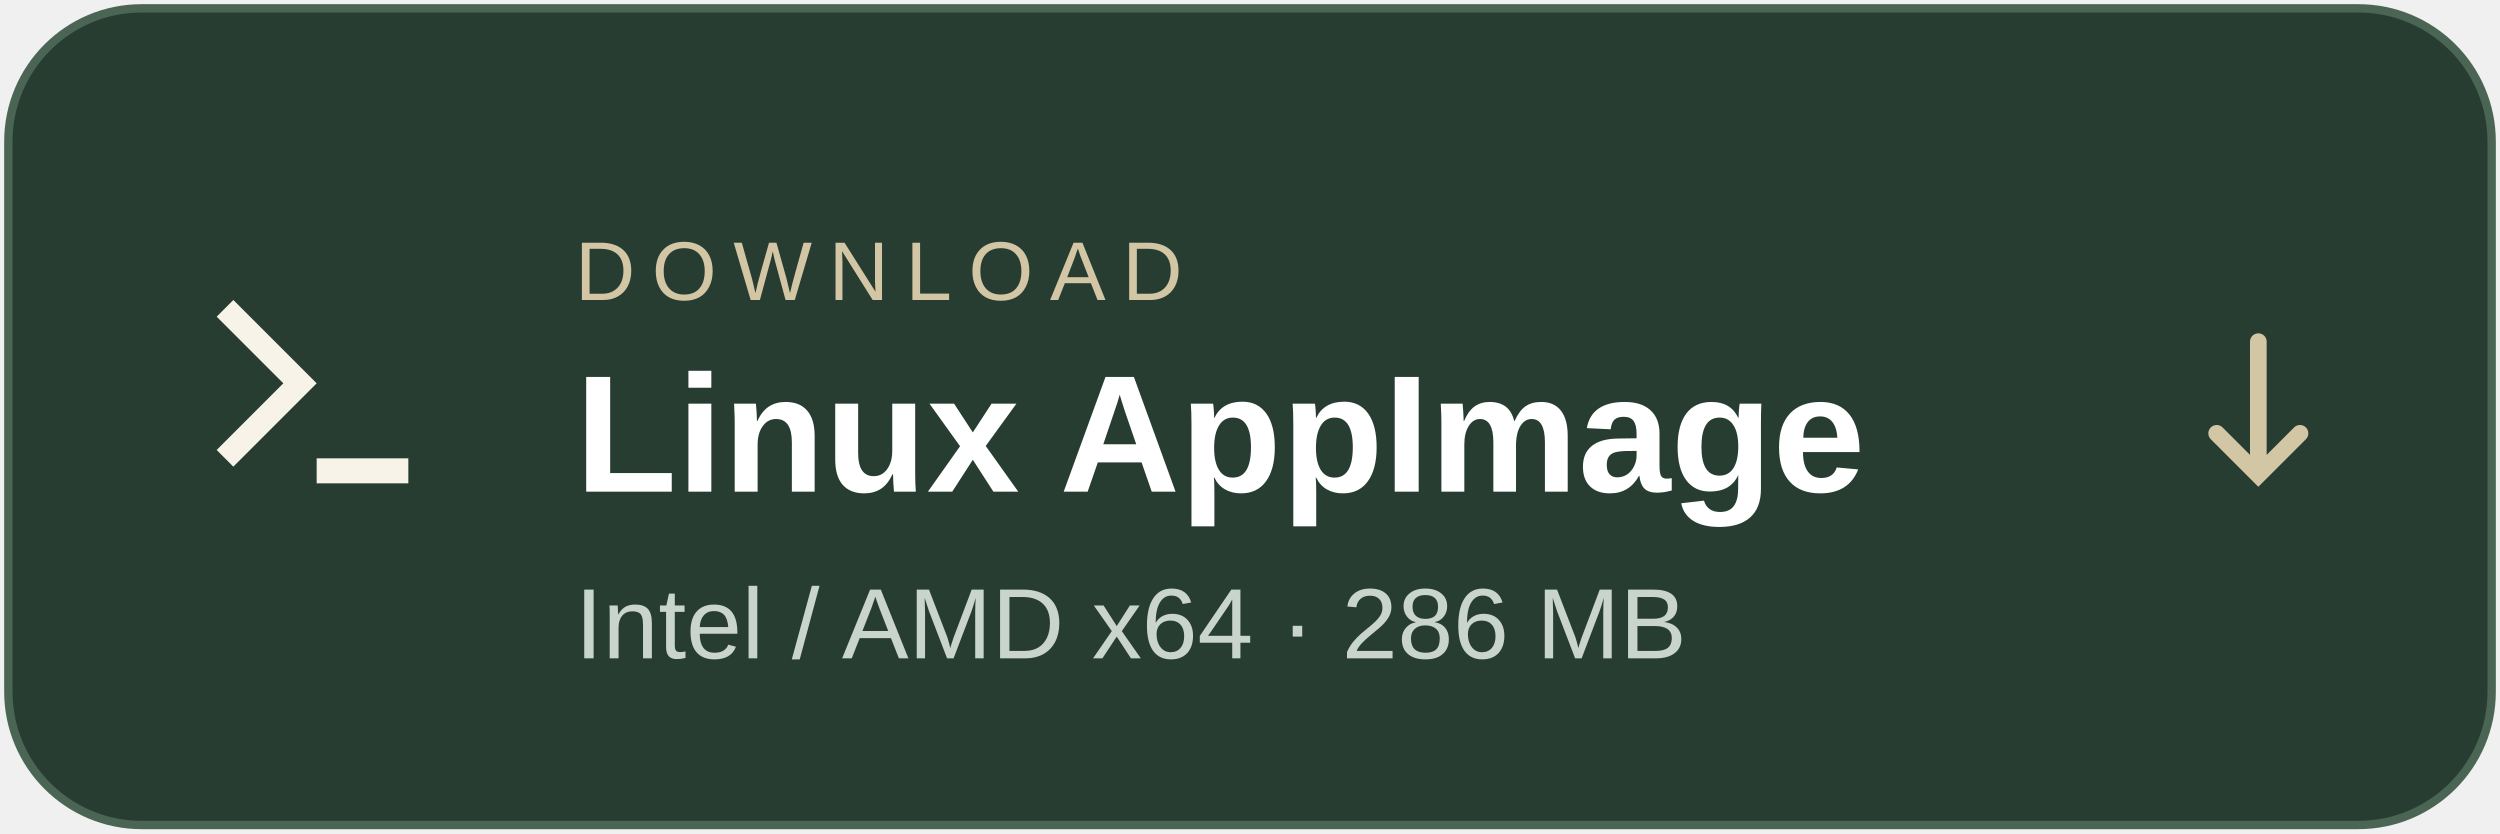
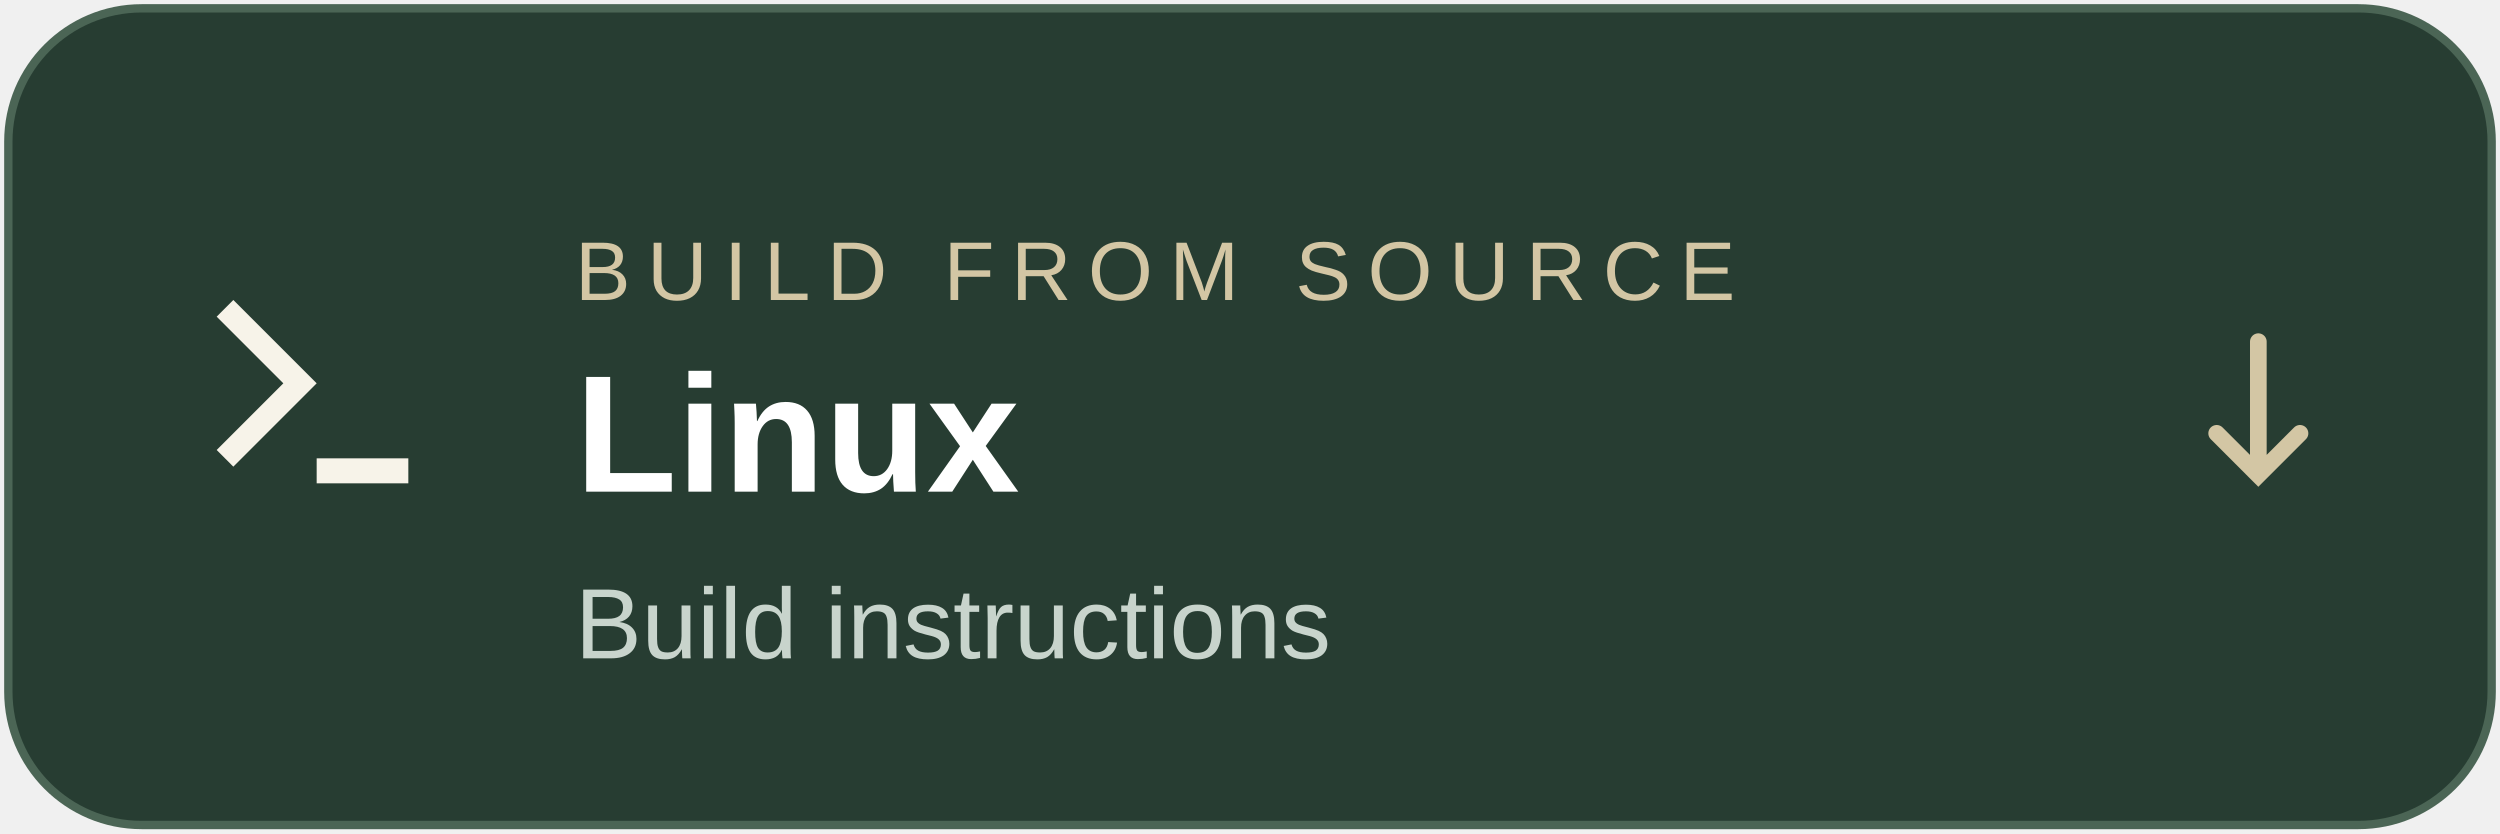
- <svg xmlns="http://www.w3.org/2000/svg" width="300" height="100" viewBox="0 0 300 100" role="img" aria-label="Download Linux AppImage">
+ <svg xmlns="http://www.w3.org/2000/svg" width="300" height="100" viewBox="0 0 300 100" role="img" aria-label="Linux — build from source">
  <rect x="1" y="1" width="298" height="98" rx="16" fill="#273d32" stroke="#4b6555" />
  <g fill="#f7f3e9" transform="translate(17 26)">
    <path d="m9 12 8 8-8 8 2 2 10-10L11 10Zm12 17h11v3H21Z" />
  </g>
-   <text x="69" y="36" fill="#d3c6a4" font-family="Arial,sans-serif" font-size="10" letter-spacing="2">DOWNLOAD</text>
-   <text x="69" y="59" fill="#ffffff" font-family="Arial,sans-serif" font-size="20" font-weight="600">Linux AppImage</text>
-   <text x="69" y="79" fill="#c8d4cc" font-family="Arial,sans-serif" font-size="12">Intel / AMD x64 · 286 MB</text>
+   <text x="69" y="36" fill="#d3c6a4" font-family="Arial,sans-serif" font-size="10" letter-spacing="2">BUILD FROM SOURCE</text>
+   <text x="69" y="59" fill="#ffffff" font-family="Arial,sans-serif" font-size="20" font-weight="600">Linux</text>
+   <text x="69" y="79" fill="#c8d4cc" font-family="Arial,sans-serif" font-size="12">Build instructions</text>
  <path d="M271 41v16m-5-5 5 5 5-5" fill="none" stroke="#d3c6a4" stroke-width="2" stroke-linecap="round" />
</svg>
